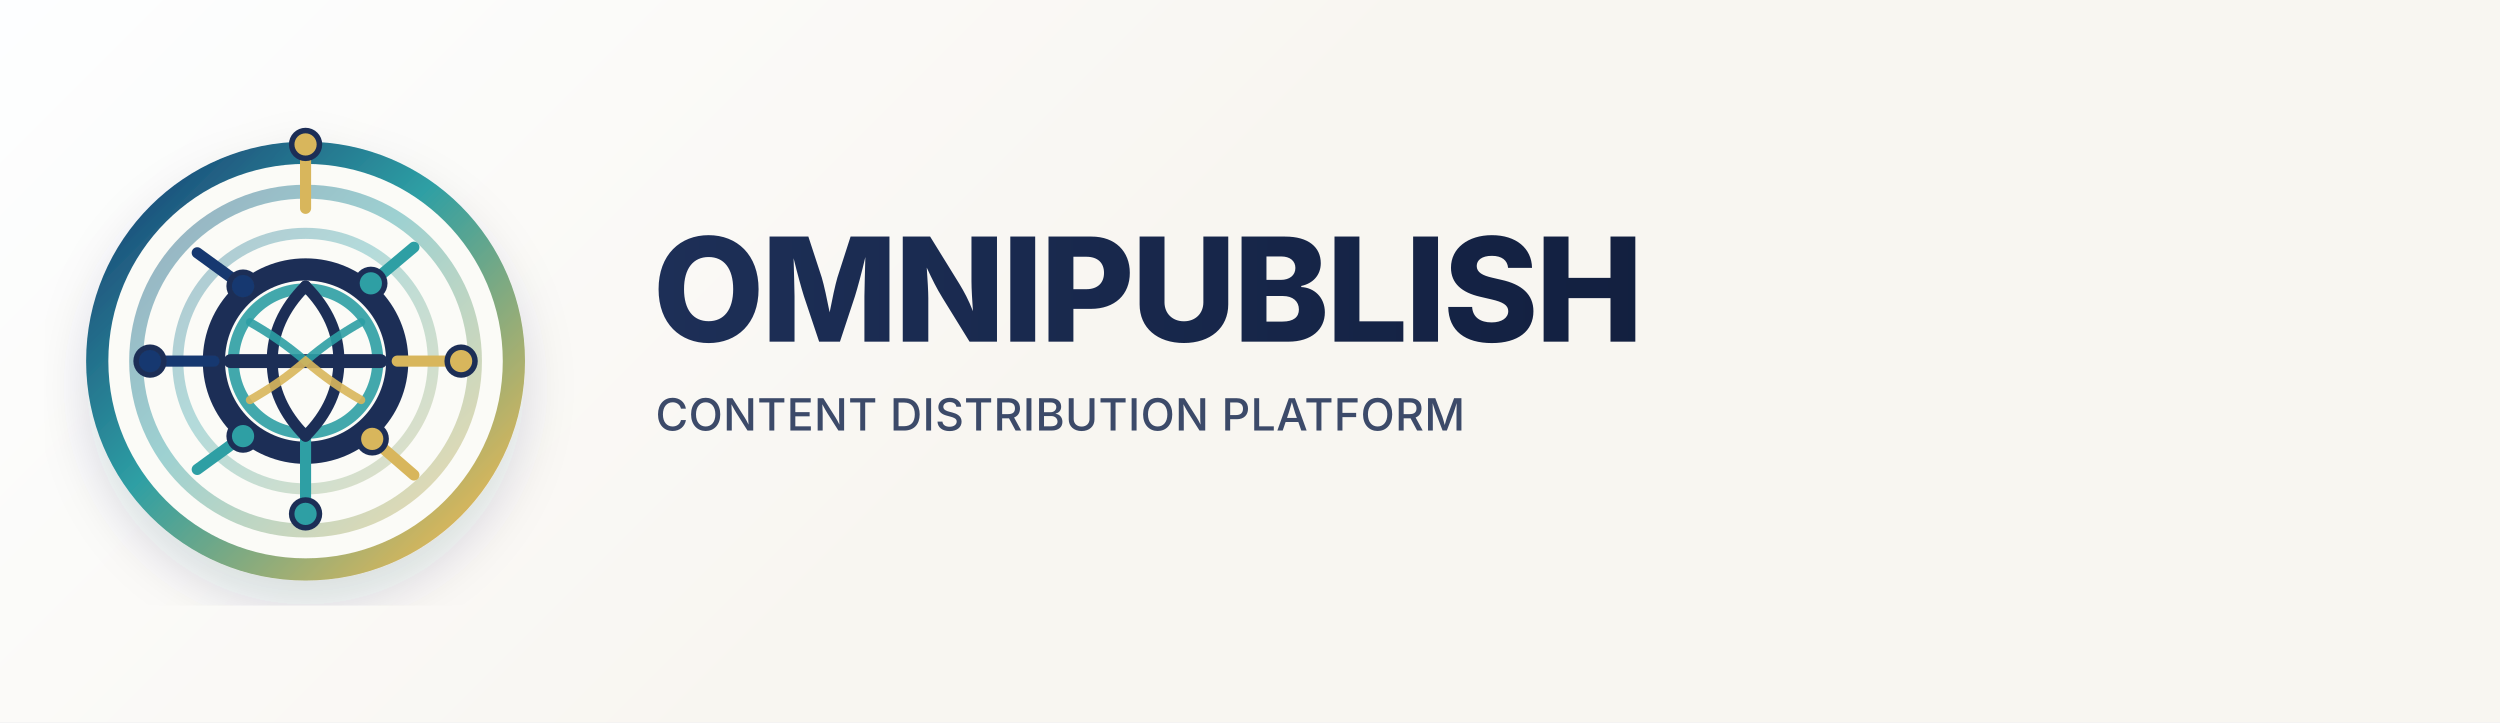
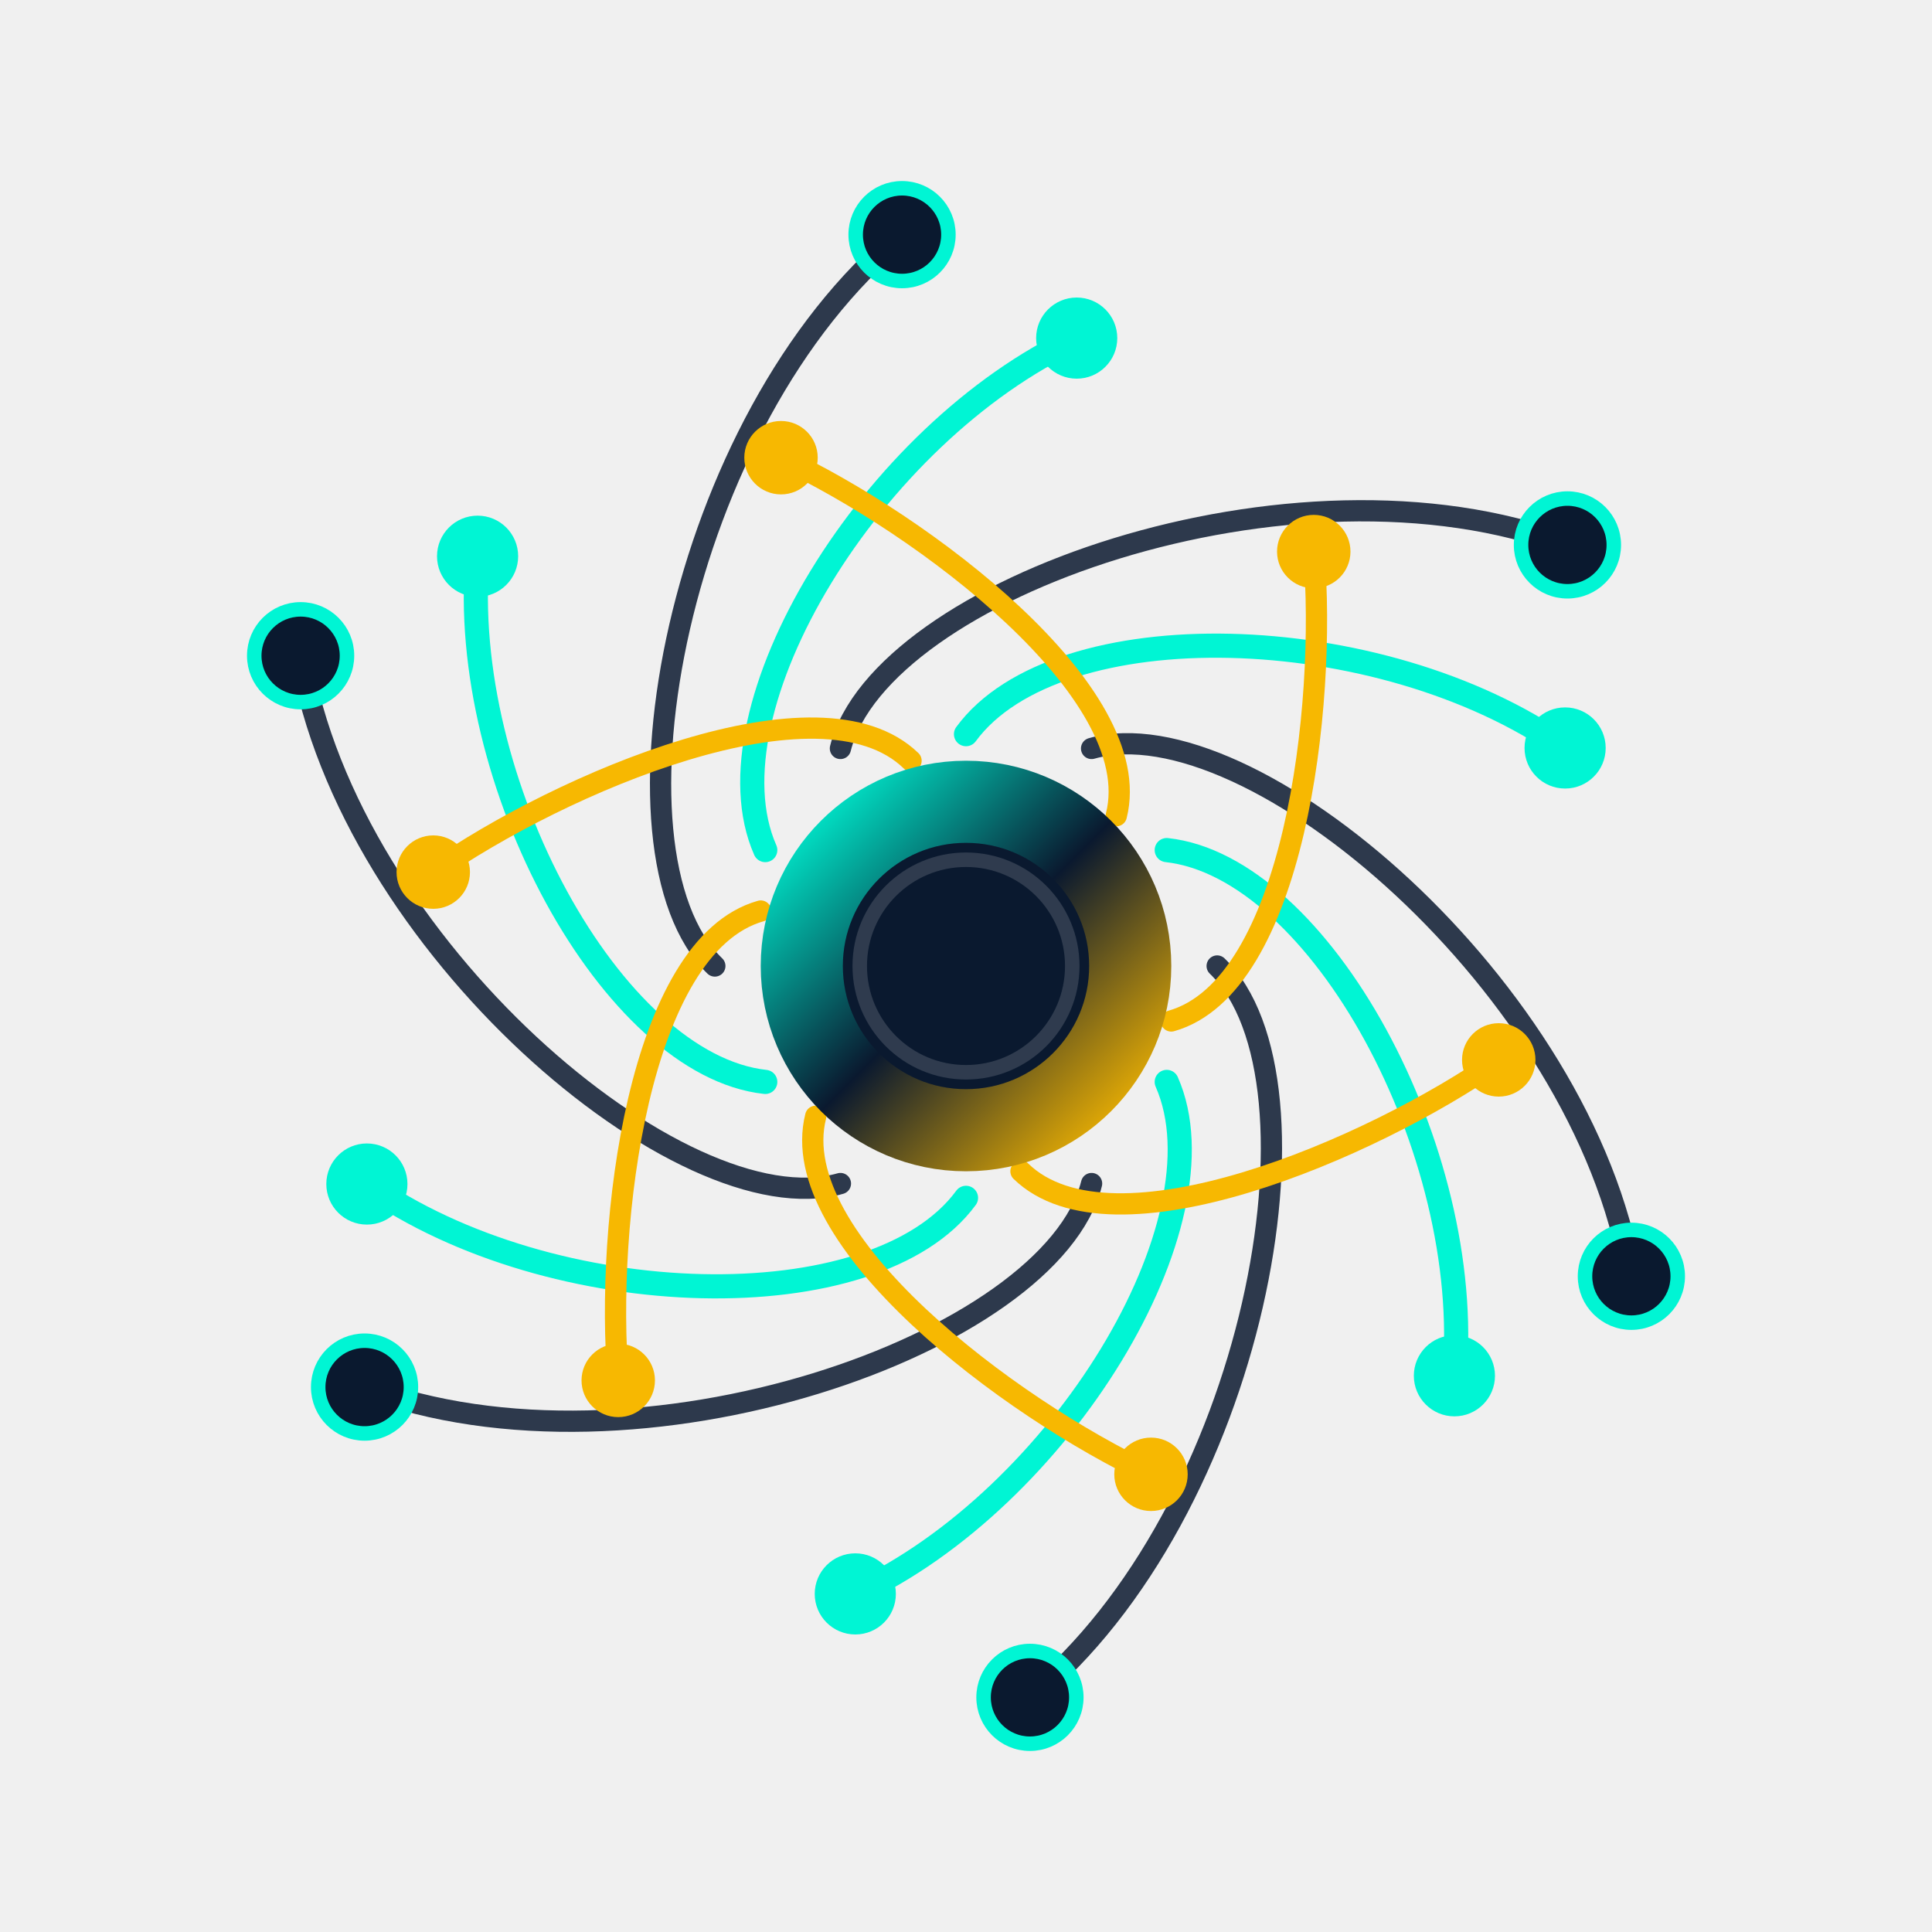
- <svg xmlns="http://www.w3.org/2000/svg" width="1800" height="520" viewBox="0 0 1800 520" fill="none" role="img" aria-labelledby="title desc">
+ <svg xmlns="http://www.w3.org/2000/svg" viewBox="0 0 200 200" width="512" height="512" role="img" aria-labelledby="op-title op-desc">
  <defs>
-     <linearGradient id="bg" x1="0" y1="0" x2="520" y2="520" gradientUnits="userSpaceOnUse">
-       <stop stop-color="#FCFEFF" />
-       <stop offset="1" stop-color="#F4F0E8" />
+     <linearGradient id="oGrad" x1="0%" y1="0%" x2="100%" y2="100%">
+       <stop offset="0%" stop-color="#00f5d4" />
+       <stop offset="50%" stop-color="#0a192f" />
+       <stop offset="100%" stop-color="#f7b801" />
    </linearGradient>
-     <linearGradient id="ring" x1="86" y1="92" x2="354" y2="356" gradientUnits="userSpaceOnUse">
-       <stop stop-color="#17386F" />
-       <stop offset="0.5" stop-color="#2E9FA4" />
-       <stop offset="1" stop-color="#D8B65B" />
-     </linearGradient>
-     <linearGradient id="wordmark" x1="470" y1="130" x2="1540" y2="130" gradientUnits="userSpaceOnUse">
-       <stop stop-color="#1D2F57" />
-       <stop offset="1" stop-color="#0D1834" />
-     </linearGradient>
-     <filter id="shadow" x="32" y="36" width="400" height="400" filterUnits="userSpaceOnUse">
-       <feDropShadow dx="0" dy="18" stdDeviation="18" flood-color="#1D2F57" flood-opacity="0.14" />
-     </filter>
  </defs>
-   <rect width="1800" height="520" fill="white" />
-   <rect width="1800" height="520" fill="url(#bg)" fill-opacity="0.62" />
-   <g filter="url(#shadow)">
-     <circle cx="220" cy="260" r="150" fill="#FBFBF7" />
-     <circle cx="220" cy="260" r="150" stroke="url(#ring)" stroke-width="16" />
-     <circle cx="220" cy="260" r="122" stroke="url(#ring)" stroke-width="10" opacity="0.46" />
-     <circle cx="220" cy="260" r="92" stroke="url(#ring)" stroke-width="8" opacity="0.35" />
-     <circle cx="220" cy="260" r="66" fill="none" stroke="#1D2F57" stroke-width="16" />
-     <circle cx="220" cy="260" r="52" fill="none" stroke="#2E9FA4" stroke-width="8" opacity="0.9" />
-     <path d="M220 150V105" stroke="#D8B65B" stroke-width="8" stroke-linecap="round" />
-     <path d="M220 370V315" stroke="#2E9FA4" stroke-width="8" stroke-linecap="round" />
-     <path d="M110 260H154" stroke="#17386F" stroke-width="8" stroke-linecap="round" />
-     <path d="M286 260H330" stroke="#D8B65B" stroke-width="8" stroke-linecap="round" />
-     <path d="M142 182L175 206" stroke="#17386F" stroke-width="8" stroke-linecap="round" />
-     <path d="M298 178L267 204" stroke="#2E9FA4" stroke-width="8" stroke-linecap="round" />
-     <path d="M142 338L175 314" stroke="#2E9FA4" stroke-width="8" stroke-linecap="round" />
-     <path d="M298 342L268 316" stroke="#D8B65B" stroke-width="8" stroke-linecap="round" />
-     <circle cx="220" cy="104" r="10" fill="#D8B65B" stroke="#1D2F57" stroke-width="4" />
-     <circle cx="220" cy="370" r="10" fill="#2E9FA4" stroke="#1D2F57" stroke-width="4" />
-     <circle cx="108" cy="260" r="10" fill="#17386F" stroke="#1D2F57" stroke-width="4" />
-     <circle cx="332" cy="260" r="10" fill="#D8B65B" stroke="#1D2F57" stroke-width="4" />
-     <circle cx="175" cy="206" r="10" fill="#17386F" stroke="#1D2F57" stroke-width="4" />
-     <circle cx="267" cy="204" r="10" fill="#2E9FA4" stroke="#1D2F57" stroke-width="4" />
-     <circle cx="175" cy="314" r="10" fill="#2E9FA4" stroke="#1D2F57" stroke-width="4" />
-     <circle cx="268" cy="316" r="10" fill="#D8B65B" stroke="#1D2F57" stroke-width="4" />
-     <path d="M166 260H274" stroke="#1D2F57" stroke-width="10" stroke-linecap="round" />
-     <path d="M220 206C204 222 196 240 196 260C196 280 204 298 220 314" stroke="#1D2F57" stroke-width="8" stroke-linecap="round" />
-     <path d="M220 206C236 222 244 240 244 260C244 280 236 298 220 314" stroke="#1D2F57" stroke-width="8" stroke-linecap="round" />
-     <path d="M180 232C194 240 206 248 220 260C234 248 246 240 260 232" stroke="#2E9FA4" stroke-width="6" stroke-linecap="round" opacity="0.9" />
-     <path d="M180 288C194 280 206 272 220 260C234 272 246 280 260 288" stroke="#D8B65B" stroke-width="6" stroke-linecap="round" opacity="0.9" />
-   </g>
-   <text x="470" y="246" fill="url(#wordmark)" font-family="Inter, Segoe UI, Arial, sans-serif" font-size="104" font-weight="800" letter-spacing="-2.2">
-     OMNIPUBLISH
-   </text>
-   <text x="472" y="310" fill="#3C4A69" font-family="Inter, Segoe UI, Arial, sans-serif" font-size="32" font-weight="500" letter-spacing="0.35">
-     CONTENT DISTRIBUTION PLATFORM
-   </text>
+   <path d="M 126.00 100.00 C 138.21 111.82, 129.97 156.55, 106.62 175.71" fill="none" stroke="#0a192f" stroke-width="2.2" stroke-linecap="round" opacity="0.85" />
+   <circle cx="106.62" cy="175.71" r="4.8" fill="#0a192f" stroke="#00f5d4" stroke-width="1.5" />
+   <path d="M 113.00 122.52 C 108.87 139.00, 66.01 154.23, 37.74 143.59" fill="none" stroke="#0a192f" stroke-width="2.2" stroke-linecap="round" opacity="0.85" />
+   <circle cx="37.74" cy="143.59" r="4.8" fill="#0a192f" stroke="#00f5d4" stroke-width="1.5" />
+   <path d="M 87.00 122.52 C 70.66 127.18, 36.04 97.68, 31.12 67.88" fill="none" stroke="#0a192f" stroke-width="2.2" stroke-linecap="round" opacity="0.85" />
+   <circle cx="31.12" cy="67.88" r="4.8" fill="#0a192f" stroke="#00f5d4" stroke-width="1.5" />
+   <path d="M 74.00 100.00 C 61.79 88.18, 70.03 43.45, 93.38 24.29" fill="none" stroke="#0a192f" stroke-width="2.2" stroke-linecap="round" opacity="0.85" />
+   <circle cx="93.38" cy="24.29" r="4.8" fill="#0a192f" stroke="#00f5d4" stroke-width="1.5" />
+   <path d="M 87.00 77.48 C 91.13 61.00, 133.99 45.77, 162.26 56.41" fill="none" stroke="#0a192f" stroke-width="2.2" stroke-linecap="round" opacity="0.85" />
+   <circle cx="162.26" cy="56.41" r="4.8" fill="#0a192f" stroke="#00f5d4" stroke-width="1.5" />
+   <path d="M 113.00 77.48 C 129.34 72.82, 163.96 102.32, 168.88 132.12" fill="none" stroke="#0a192f" stroke-width="2.2" stroke-linecap="round" opacity="0.85" />
+   <circle cx="168.88" cy="132.12" r="4.8" fill="#0a192f" stroke="#00f5d4" stroke-width="1.5" />
+   <path d="M 120.78 112.00 C 127.19 126.55, 109.78 155.14, 88.54 165.00" fill="none" stroke="#00f5d4" stroke-width="2.5" stroke-linecap="round" />
+   <circle cx="88.54" cy="165.00" r="4.2" fill="#00f5d4" />
+   <path d="M 100.00 124.00 C 90.60 136.82, 57.14 136.04, 37.98 122.57" fill="none" stroke="#00f5d4" stroke-width="2.5" stroke-linecap="round" />
+   <circle cx="37.98" cy="122.57" r="4.2" fill="#00f5d4" />
+   <path d="M 79.22 112.00 C 63.41 110.27, 47.36 80.90, 49.44 57.58" fill="none" stroke="#00f5d4" stroke-width="2.5" stroke-linecap="round" />
+   <circle cx="49.44" cy="57.58" r="4.2" fill="#00f5d4" />
+   <path d="M 79.22 88.00 C 72.81 73.45, 90.22 44.86, 111.46 35.00" fill="none" stroke="#00f5d4" stroke-width="2.5" stroke-linecap="round" />
+   <circle cx="111.46" cy="35.00" r="4.2" fill="#00f5d4" />
+   <path d="M 100.00 76.00 C 109.40 63.18, 142.86 63.96, 162.02 77.43" fill="none" stroke="#00f5d4" stroke-width="2.5" stroke-linecap="round" />
+   <circle cx="162.02" cy="77.43" r="4.2" fill="#00f5d4" />
+   <path d="M 120.78 88.00 C 136.59 89.73, 152.64 119.10, 150.56 142.42" fill="none" stroke="#00f5d4" stroke-width="2.5" stroke-linecap="round" />
+   <circle cx="150.56" cy="142.42" r="4.2" fill="#00f5d4" />
+   <path d="M 121.25 105.69 C 133.94 102.10, 137.37 73.17, 136.00 57.10" fill="none" stroke="#f7b801" stroke-width="2.2" stroke-linecap="round" />
+   <circle cx="136.00" cy="57.10" r="3.8" fill="#f7b801" />
+   <path d="M 105.69 121.25 C 115.15 130.44, 141.92 118.95, 155.15 109.72" fill="none" stroke="#f7b801" stroke-width="2.2" stroke-linecap="round" />
+   <circle cx="155.15" cy="109.72" r="3.8" fill="#f7b801" />
+   <path d="M 84.44 115.56 C 81.21 128.34, 104.55 145.77, 119.15 152.62" fill="none" stroke="#f7b801" stroke-width="2.2" stroke-linecap="round" />
+   <circle cx="119.15" cy="152.62" r="3.8" fill="#f7b801" />
+   <path d="M 78.75 94.31 C 66.06 97.90, 62.63 126.83, 64.00 142.90" fill="none" stroke="#f7b801" stroke-width="2.2" stroke-linecap="round" />
+   <circle cx="64.00" cy="142.90" r="3.8" fill="#f7b801" />
+   <path d="M 94.31 78.75 C 84.85 69.56, 58.08 81.05, 44.85 90.28" fill="none" stroke="#f7b801" stroke-width="2.2" stroke-linecap="round" />
+   <circle cx="44.85" cy="90.28" r="3.8" fill="#f7b801" />
+   <path d="M 115.56 84.44 C 118.79 71.66, 95.45 54.23, 80.85 47.38" fill="none" stroke="#f7b801" stroke-width="2.2" stroke-linecap="round" />
+   <circle cx="80.85" cy="47.38" r="3.8" fill="#f7b801" />
+   <circle cx="100" cy="100" r="17" fill="#0a192f" />
+   <circle cx="100" cy="100" r="17" stroke="url(#oGrad)" stroke-width="8.5" fill="none" />
+   <circle cx="100" cy="100" r="11" fill="none" stroke="#ffffff" stroke-width="1.5" opacity="0.15" />
</svg>
